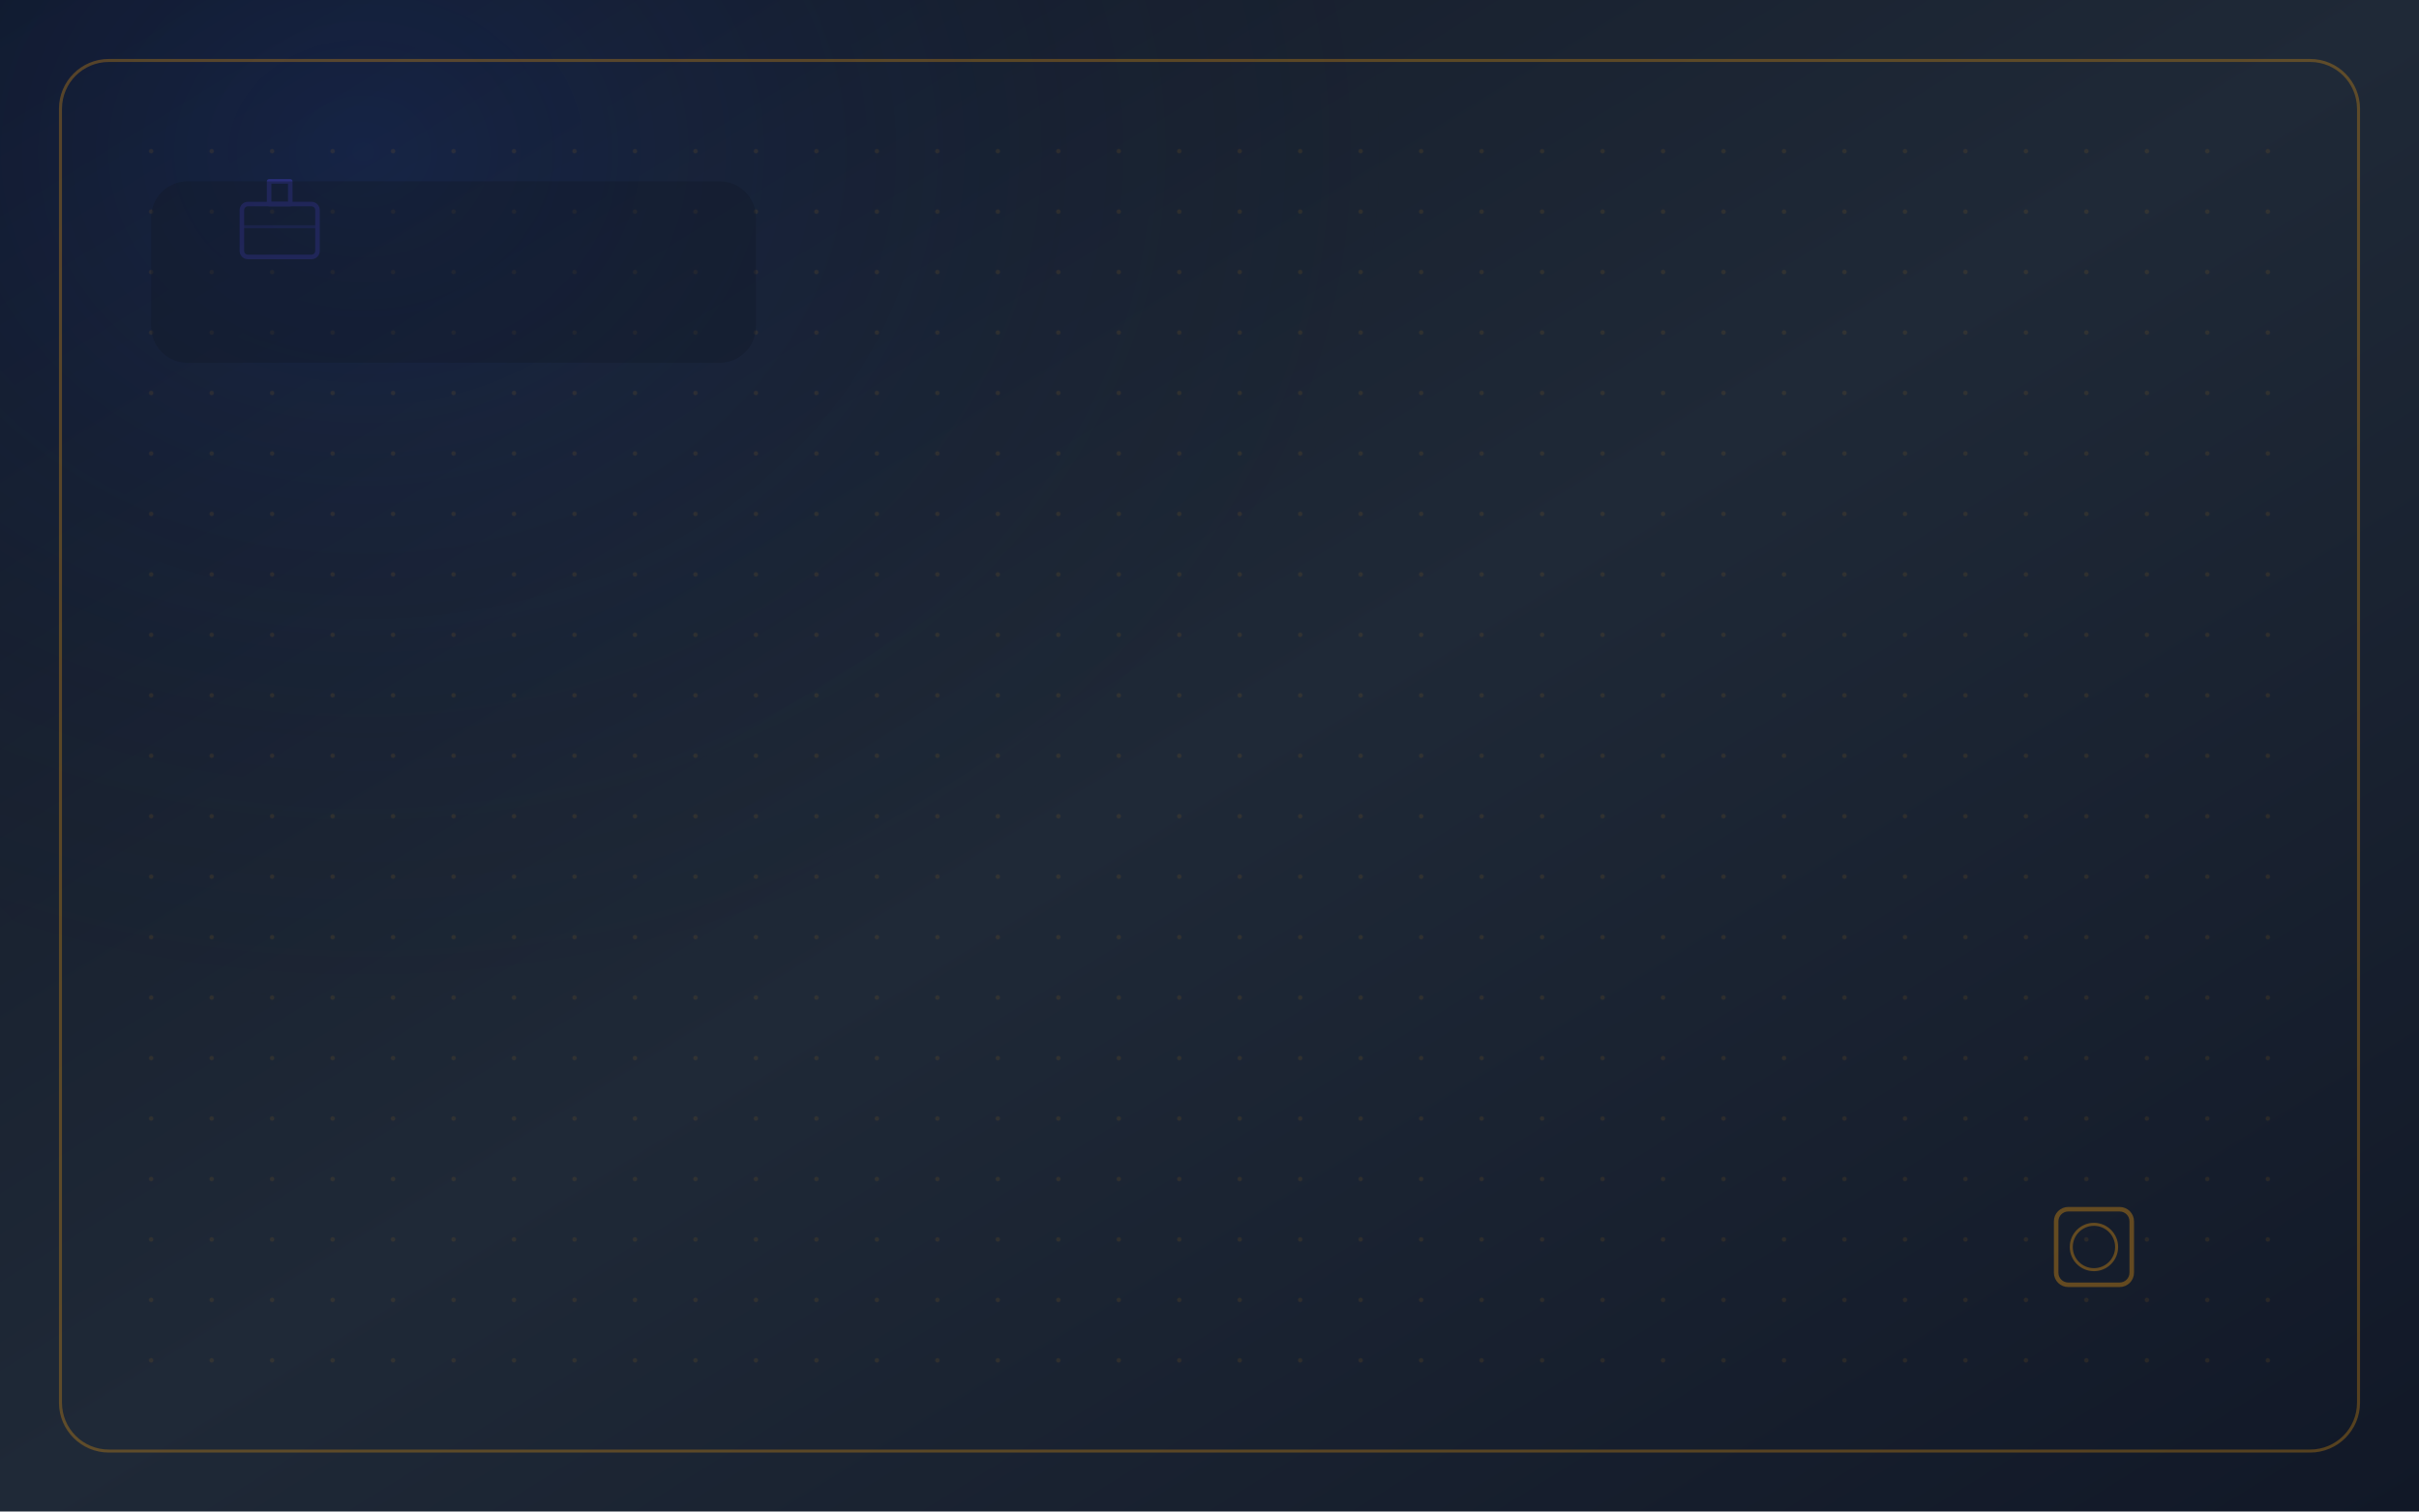
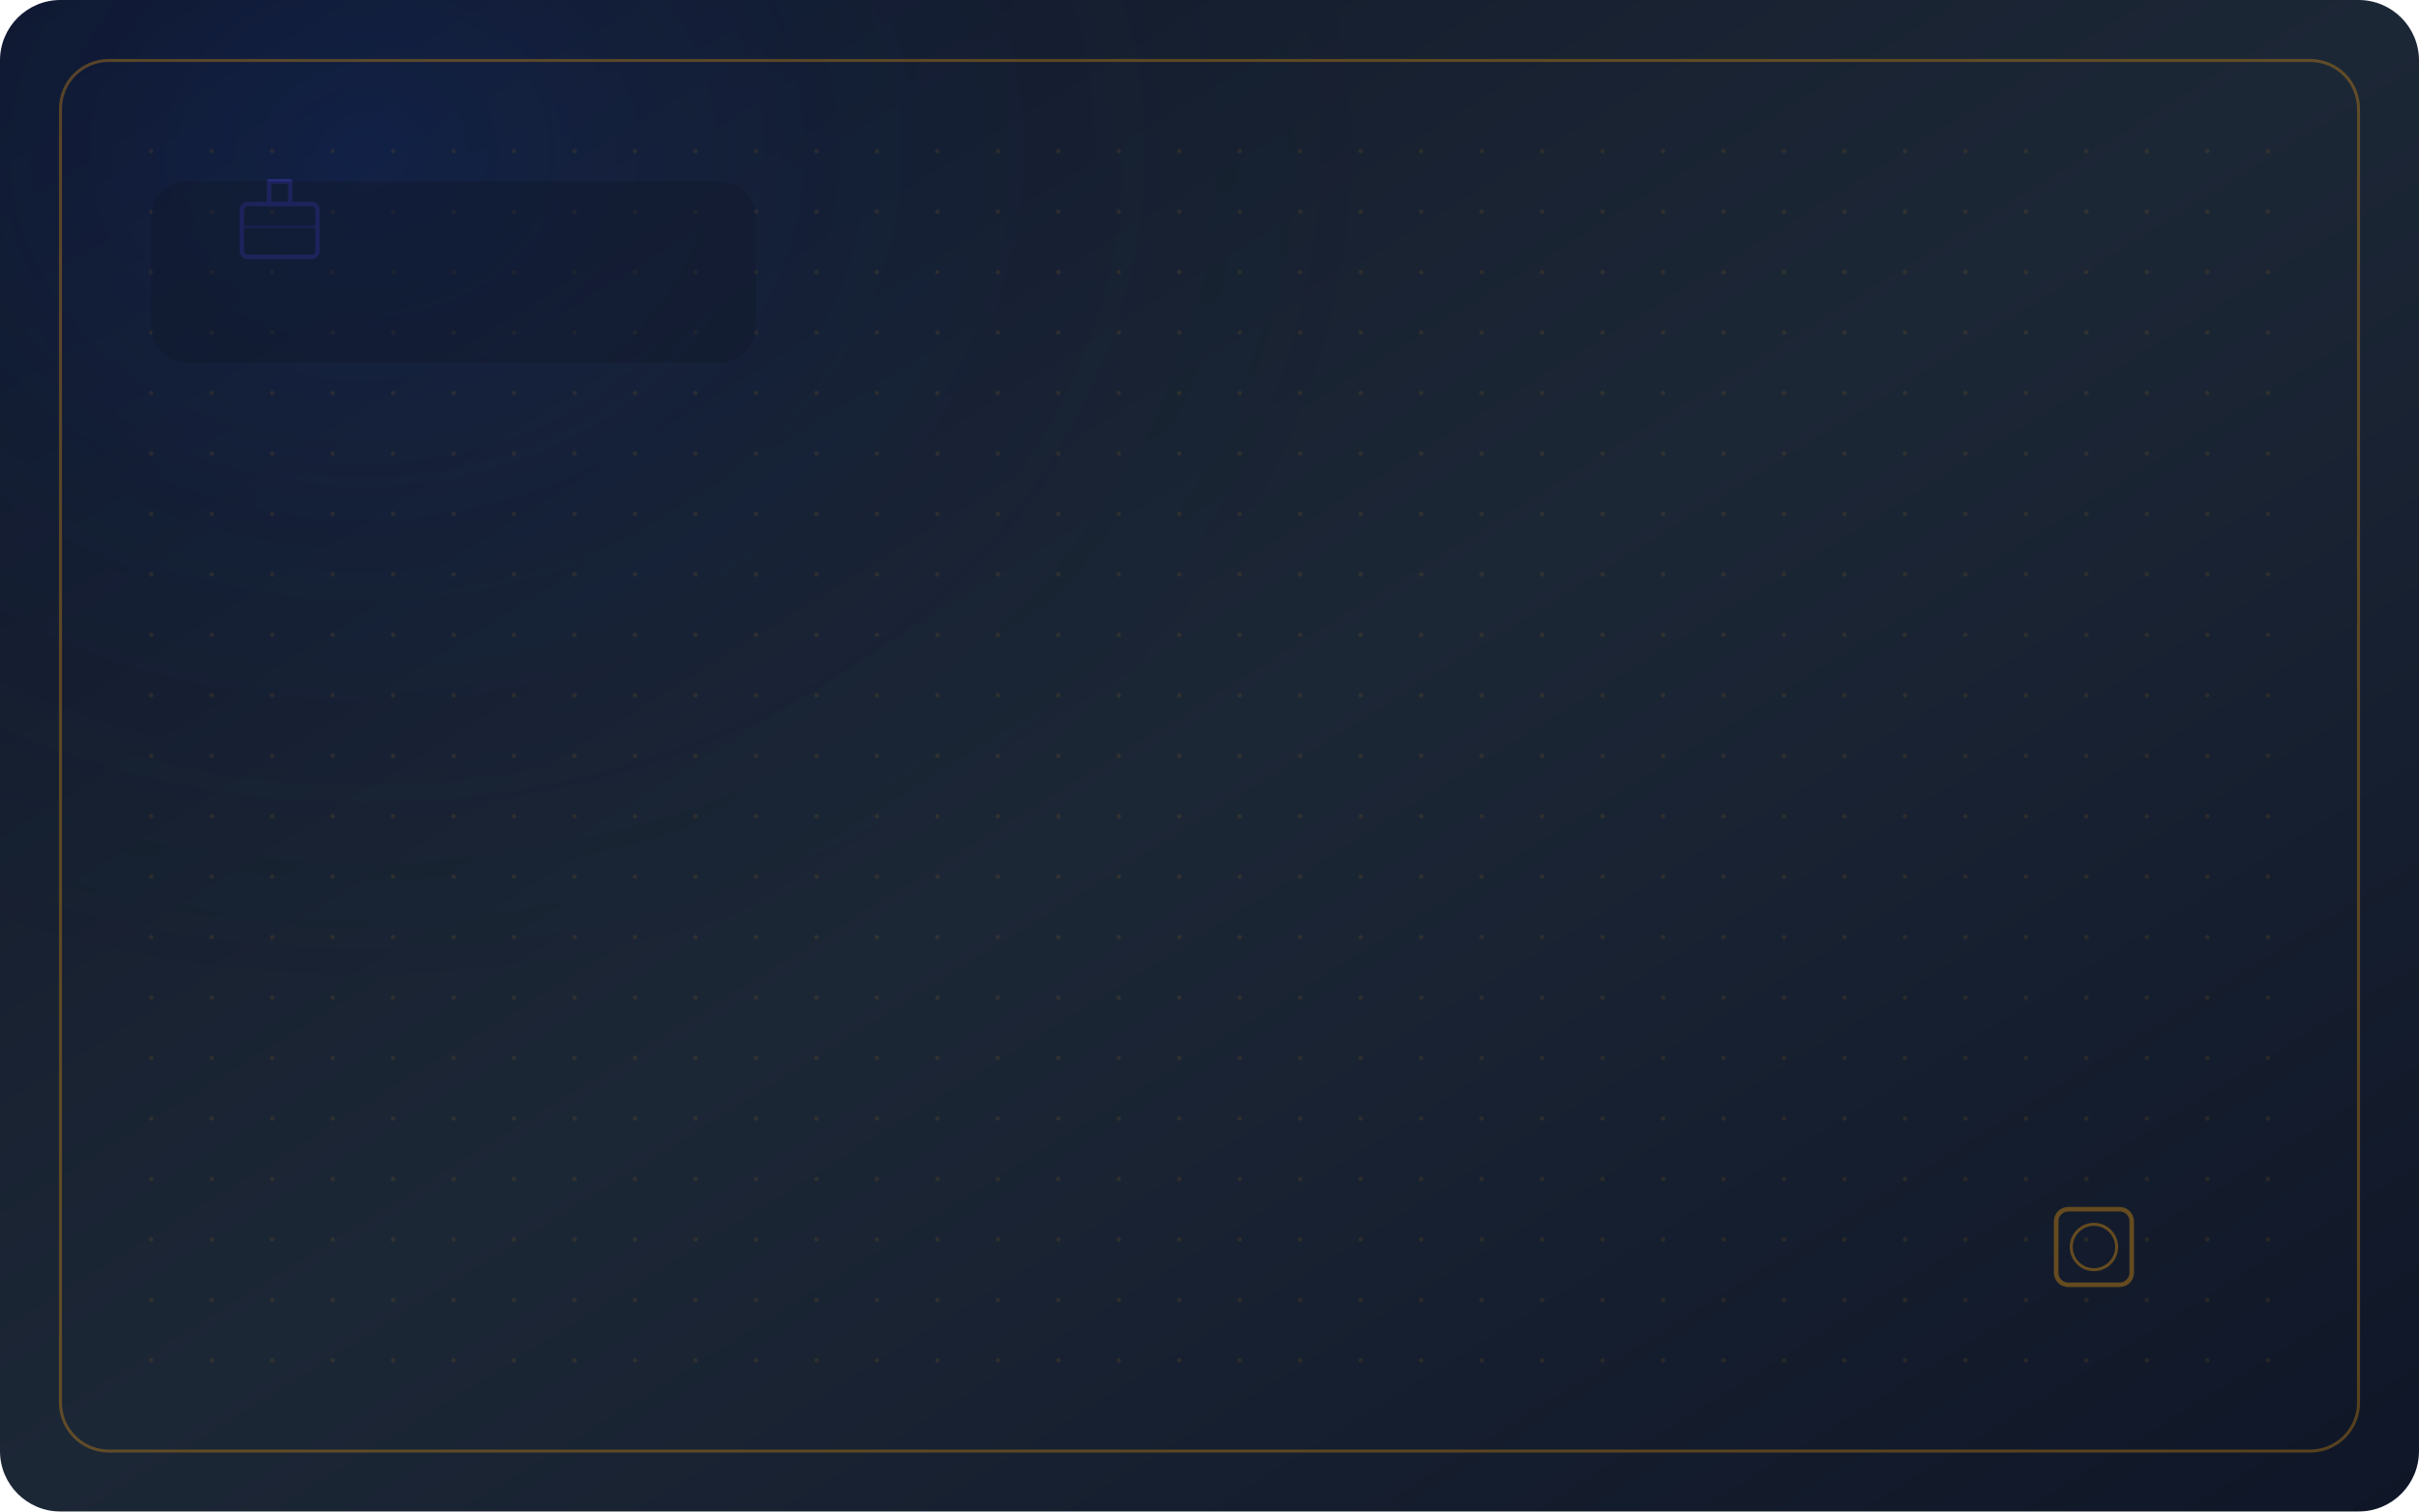
<svg xmlns="http://www.w3.org/2000/svg" viewBox="0 0 1600 1000" role="img" aria-labelledby="business-01-bg-title business-01-bg-desc">
  <defs>
    <linearGradient id="business-01-base" x1="0%" y1="0%" x2="100%" y2="100%">
-       <stop offset="0%" style="stop-color:#111827;stop-opacity:1" />
-       <stop offset="50%" style="stop-color:#1F2937;stop-opacity:1" />
-       <stop offset="100%" style="stop-color:#111827;stop-opacity:1" />
+       <stop offset="0%" style="stop-color:#0F1627;stop-opacity:1" />
+       <stop offset="50%" style="stop-color:#1C2736;stop-opacity:1" />
+       <stop offset="100%" style="stop-color:#0F1627;stop-opacity:1" />
    </linearGradient>
    <radialGradient id="business-01-highlight" cx="30%" cy="30%" r="60%">
-       <stop offset="0%" style="stop-color:#1D4ED8;stop-opacity:0.15" />
-       <stop offset="100%" style="stop-color:#111827;stop-opacity:0" />
+       <stop offset="0%" style="stop-color:#1146DC;stop-opacity:0.15" />
+       <stop offset="100%" style="stop-color:#0F1627;stop-opacity:0" />
    </radialGradient>
    <pattern id="business-01-grid" x="0" y="0" width="40" height="40" patternUnits="userSpaceOnUse">
-       <circle cx="20" cy="20" r="1.5" fill="#F59E0B" opacity="0.15" />
+       <circle cx="20" cy="20" r="1.5" fill="#FFA308" opacity="0.15" />
    </pattern>
+     <clipPath id="nb-premium-business-01-bg-clip">
+       <rect x="0.0" y="0.0" width="1600.0" height="1000.0" rx="40.0" ry="40.0" />
+     </clipPath>
+     <filter id="nb-premium-business-01-bg-bevel" x="-2%" y="-2%" width="104%" height="104%" color-interpolation-filters="sRGB">
+       <feDropShadow dx="-1" dy="-1" stdDeviation="1.5" flood-color="#FFFFFF" flood-opacity="0.12" result="highlight" />
+       <feDropShadow dx="1.5" dy="1.5" stdDeviation="2" flood-color="#000000" flood-opacity="0.10" result="shadow" />
+       <feMerge>
+         <feMergeNode in="shadow" />
+         <feMergeNode in="highlight" />
+         <feMergeNode in="SourceGraphic" />
+       </feMerge>
+     </filter>
  </defs>
-   <rect width="1600" height="1000" fill="url(#business-01-base)" />
-   <ellipse cx="480" cy="300" rx="600" ry="500" fill="url(#business-01-highlight)" />
-   <rect x="40" y="40" width="1520" height="920" fill="none" stroke="#F59E0B" stroke-width="2" opacity="0.3" rx="32" />
-   <rect x="80" y="80" width="1440" height="840" fill="url(#business-01-grid)" opacity="0.6" />
-   <g transform="translate(160, 120)" opacity="0.35">
-     <rect x="0" y="15" width="50" height="35" rx="4" fill="none" stroke="#4F46E5" stroke-width="3" />
-     <rect x="18" y="0" width="14" height="15" fill="none" stroke="#4F46E5" stroke-width="3" stroke-linejoin="round" />
-     <line x1="0" y1="30" x2="50" y2="30" stroke="#4F46E5" stroke-width="2" opacity="0.6" />
+   <g clip-path="url(#nb-premium-business-01-bg-clip)" filter="url(#nb-premium-business-01-bg-bevel)">
+     <rect width="1600" height="1000" fill="url(#business-01-base)" />
+     <ellipse cx="480" cy="300" rx="600" ry="500" fill="url(#business-01-highlight)" />
+     <rect x="40" y="40" width="1520" height="920" fill="none" stroke="#FFA308" stroke-width="2" opacity="0.3" rx="32" />
+     <rect x="80" y="80" width="1440" height="840" fill="url(#business-01-grid)" opacity="0.6" />
+     <g transform="translate(160, 120)" opacity="0.35">
+       <rect x="0" y="15" width="50" height="35" rx="4" fill="none" stroke="#4E44EF" stroke-width="3" />
+       <rect x="18" y="0" width="14" height="15" fill="none" stroke="#4E44EF" stroke-width="3" stroke-linejoin="round" />
+       <line x1="0" y1="30" x2="50" y2="30" stroke="#4E44EF" stroke-width="2" opacity="0.6" />
+     </g>
+     <g transform="translate(1360, 800)" opacity="0.35">
+       <rect x="0" y="0" width="50" height="50" rx="8" fill="none" stroke="#FFA308" stroke-width="3" />
+       <circle cx="25" cy="25" r="15" fill="none" stroke="#FFA308" stroke-width="2" />
+     </g>
+     <rect x="100" y="120" width="400" height="120" fill="#0F1627" opacity="0.4" rx="24" />
  </g>
-   <g transform="translate(1360, 800)" opacity="0.35">
-     <rect x="0" y="0" width="50" height="50" rx="8" fill="none" stroke="#F59E0B" stroke-width="3" />
-     <circle cx="25" cy="25" r="15" fill="none" stroke="#F59E0B" stroke-width="2" />
-   </g>
-   <rect x="100" y="120" width="400" height="120" fill="#111827" opacity="0.4" rx="24" />
</svg>
